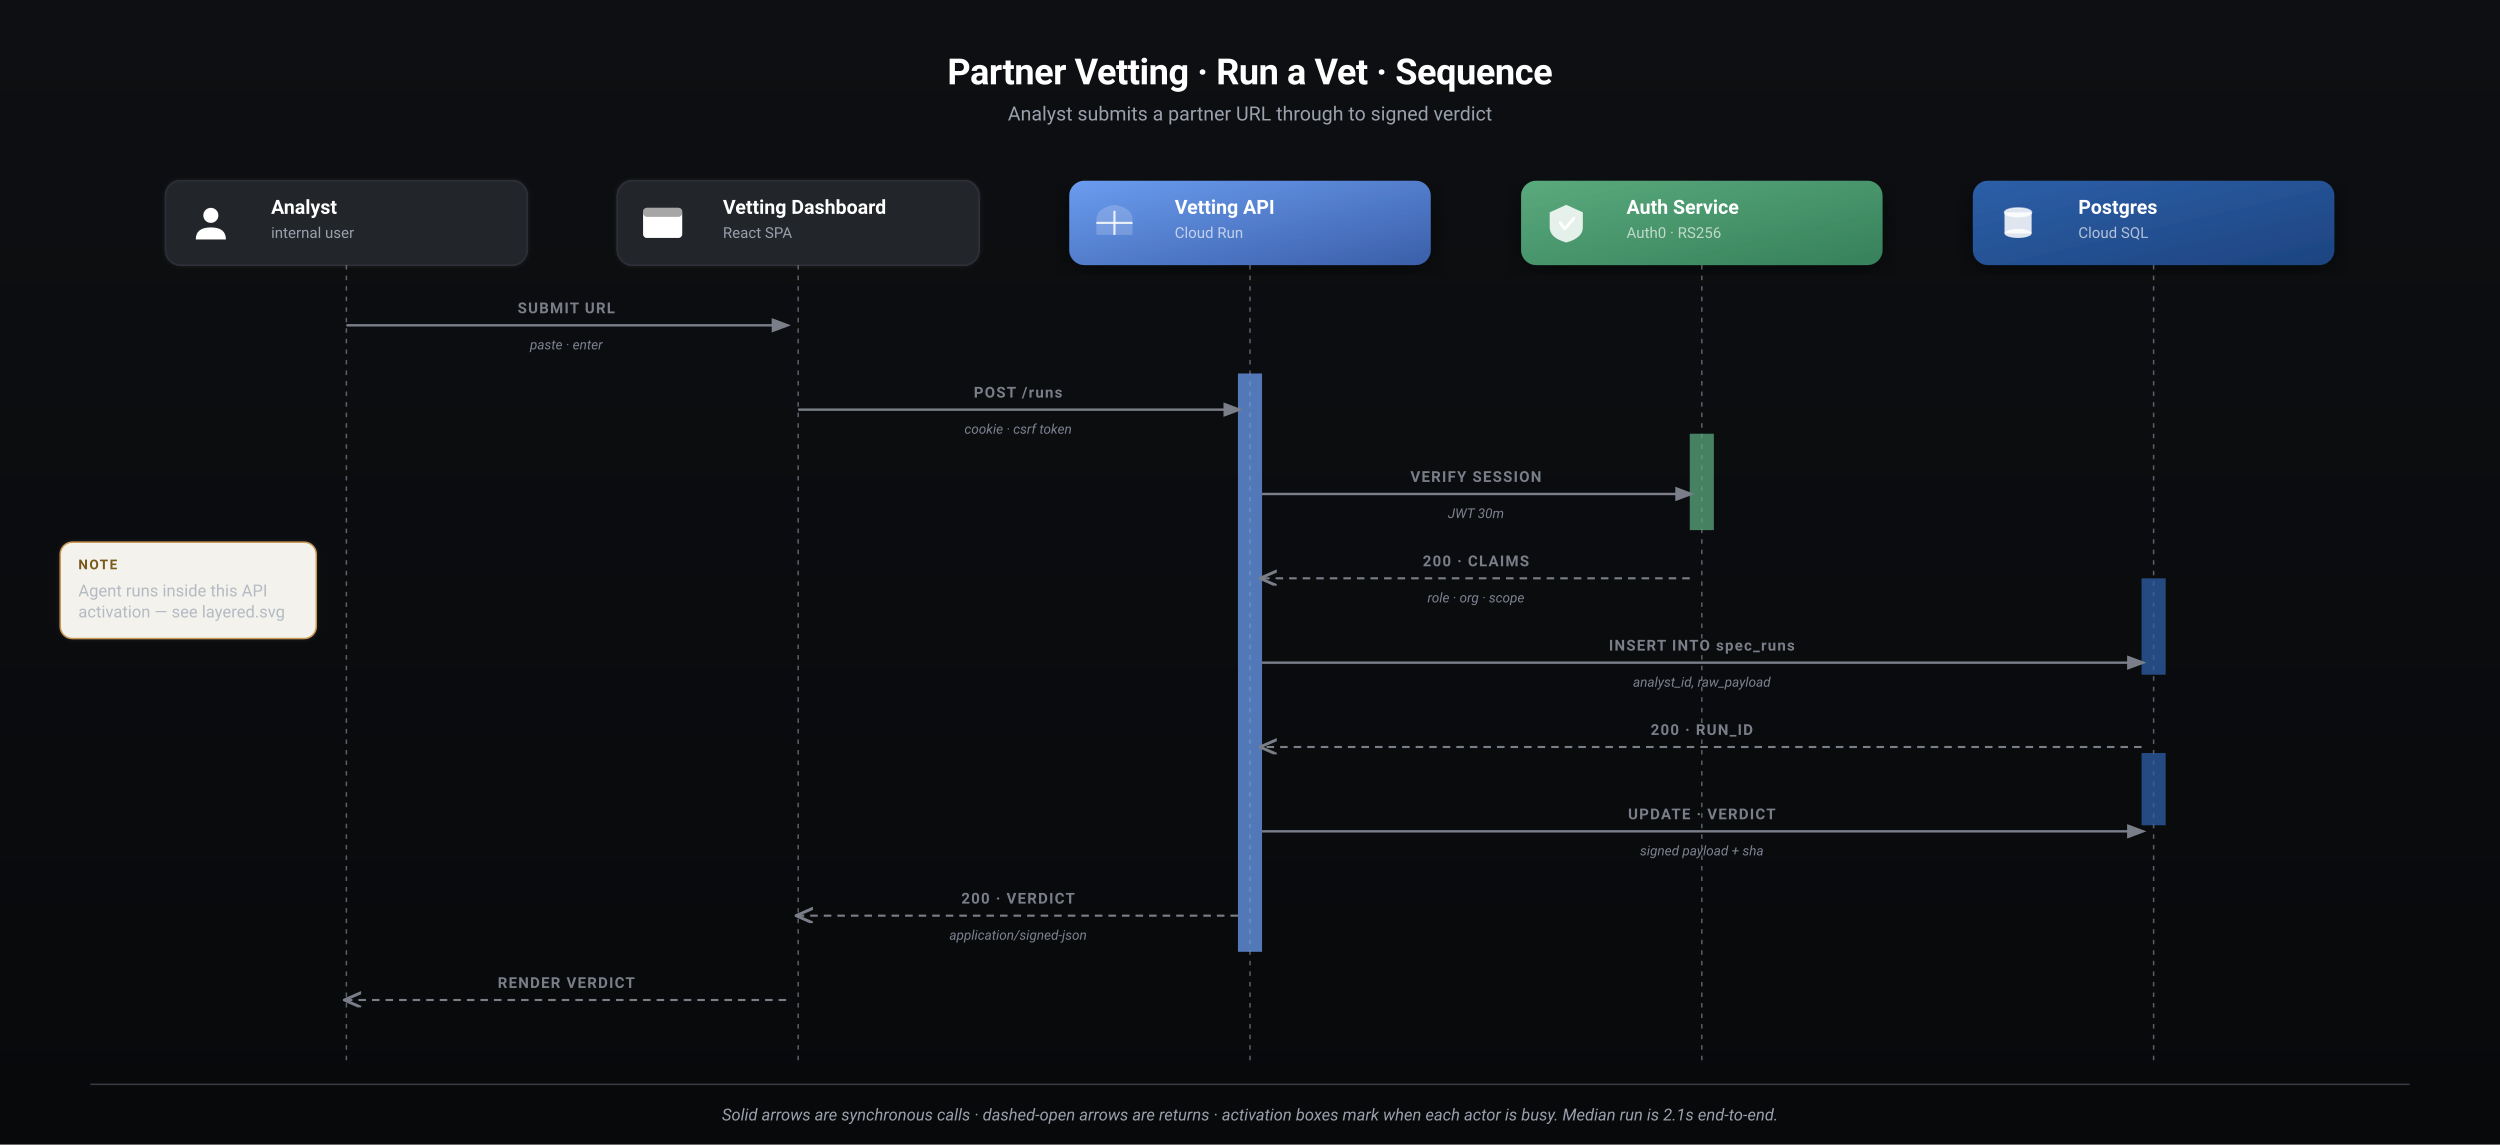
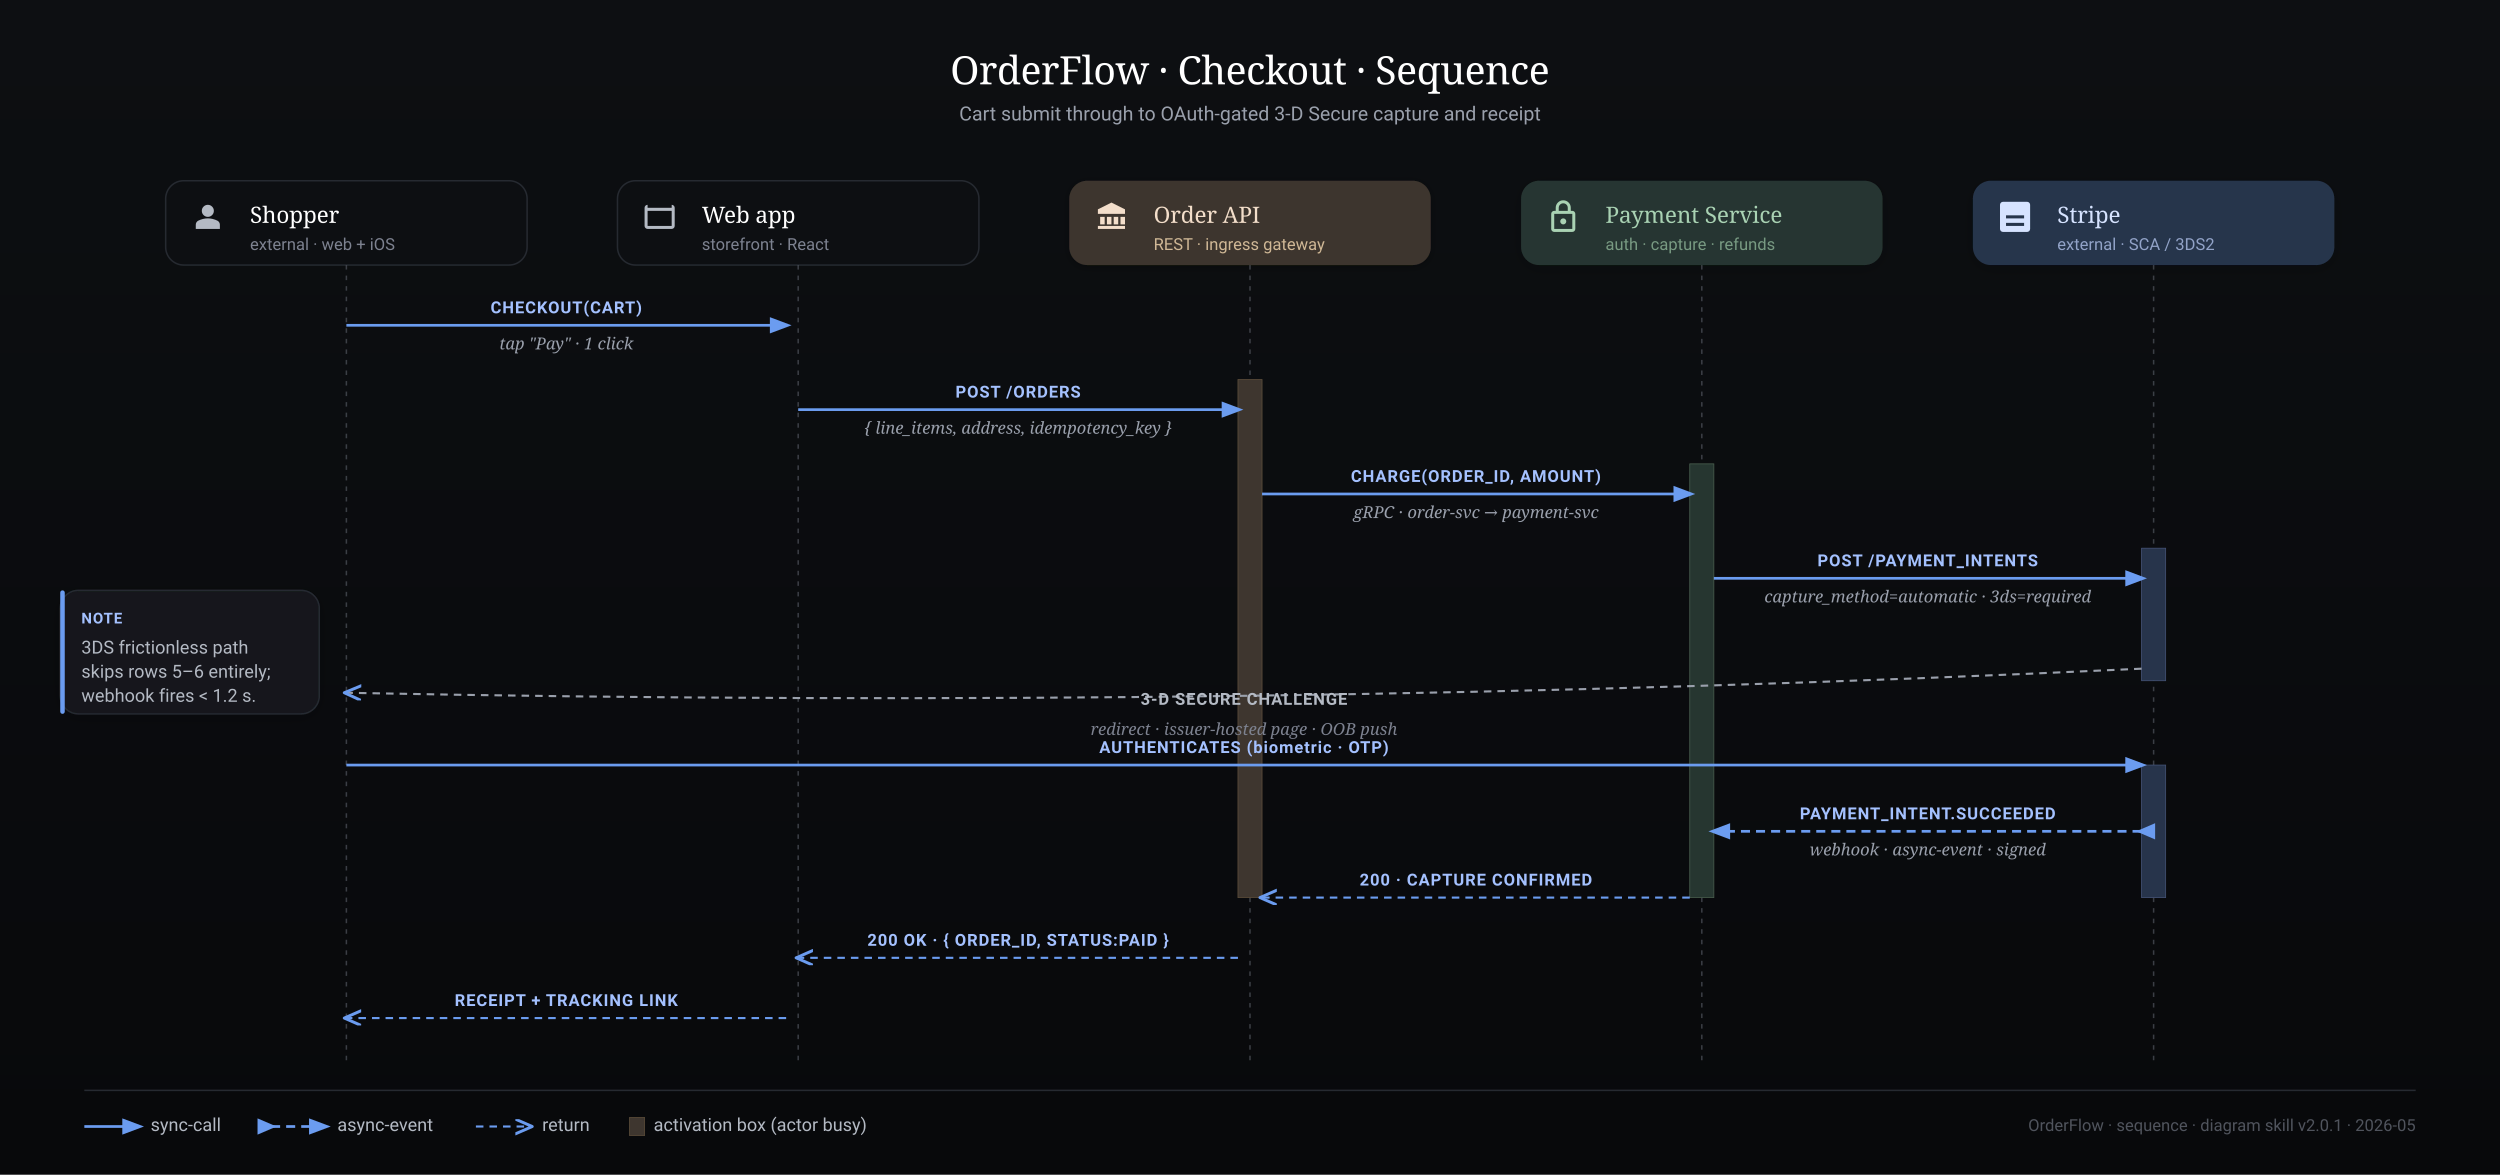
- <svg xmlns="http://www.w3.org/2000/svg" viewBox="0 0 1660 760" font-family="Roboto Flex, Roboto, system-ui, -apple-system, sans-serif">
+ <svg xmlns="http://www.w3.org/2000/svg" viewBox="0 0 1660 780" font-family="'Roboto Flex', 'Roboto', system-ui, -apple-system, sans-serif">
  <defs>
-     <filter id="cardShadow" x="-4%" y="-4%" width="108%" height="116%">
-       <feDropShadow dx="0" dy="0" stdDeviation="1.5" flood-color="#ffffff" flood-opacity="0.08" />
-     </filter>
-     <filter id="cardShadowDark" x="-4%" y="-4%" width="108%" height="116%">
-       <feDropShadow dx="0" dy="4" stdDeviation="12" flood-color="#000000" flood-opacity="0.55" />
-     </filter>
-     <linearGradient id="bgGrad" x1="0" y1="0" x2="0" y2="1">
+     <linearGradient id="canvas" x1="0" y1="0" x2="0" y2="1">
      <stop offset="0%" stop-color="#0d0f12" />
      <stop offset="100%" stop-color="#08090b" />
    </linearGradient>
-     <linearGradient id="surfacePrimary" x1="0" y1="0" x2="1" y2="1">
-       <stop offset="0%" stop-color="#6b9cf0" />
-       <stop offset="100%" stop-color="#3a5fa8" />
-     </linearGradient>
-     <linearGradient id="surfaceNeutral" x1="0" y1="0" x2="1" y2="1">
-       <stop offset="0%" stop-color="#494e57" />
-       <stop offset="100%" stop-color="#2c3138" />
-     </linearGradient>
-     <linearGradient id="surfaceSql" x1="0" y1="0" x2="1" y2="1">
-       <stop offset="0%" stop-color="#2d5fa8" />
-       <stop offset="100%" stop-color="#1d4480" />
-     </linearGradient>
-     <linearGradient id="surfaceSecure" x1="0" y1="0" x2="1" y2="1">
-       <stop offset="0%" stop-color="#5aaa7d" />
-       <stop offset="100%" stop-color="#36805a" />
-     </linearGradient>
-     <marker id="arrowSlate" markerWidth="8" markerHeight="8" refX="6" refY="3" orient="auto">
-       <path d="M0,0 L0,6 L8,3 z" fill="#7a7e88" />
-     </marker>
-     <marker id="arrowOpen" markerWidth="9" markerHeight="9" refX="7" refY="3.5" orient="auto">
-       <path d="M0,0 L8,3.5 L0,7" stroke="#7a7e88" stroke-width="1.4" fill="none" stroke-linecap="round" stroke-linejoin="round" />
-     </marker>
+     <filter id="elev1" x="-10%" y="-10%" width="120%" height="125%">
+       <feDropShadow dx="0" dy="1" stdDeviation="2" flood-color="#000000" flood-opacity="0.30" />
+       <feDropShadow dx="0" dy="2" stdDeviation="6" flood-color="#000000" flood-opacity="0.15" />
+     </filter>
+     <filter id="elev3" x="-10%" y="-10%" width="120%" height="130%">
+       <feDropShadow dx="0" dy="4" stdDeviation="8" flood-color="#000000" flood-opacity="0.18" />
+       <feDropShadow dx="0" dy="1" stdDeviation="3" flood-color="#000000" flood-opacity="0.30" />
+     </filter>
    <marker id="arrowAccent" markerWidth="8" markerHeight="8" refX="6" refY="3" orient="auto">
      <path d="M0,0 L0,6 L8,3 z" fill="#6b9cf0" />
    </marker>
+     <marker id="arrowAccentSm" markerWidth="7" markerHeight="7" refX="5" refY="3" orient="auto">
+       <path d="M0,0 L0,6 L7,3 z" fill="#6b9cf0" />
+     </marker>
+     <marker id="arrowOpen" markerWidth="9" markerHeight="9" refX="7" refY="3.5" orient="auto">
+       <path d="M0,0 L8,3.5 L0,7" stroke="#6b9cf0" stroke-width="1.4" fill="none" stroke-linecap="round" stroke-linejoin="round" />
+     </marker>
  </defs>
-   <rect width="1660" height="760" fill="url(#bgGrad)" />
-   <text x="830" y="56" text-anchor="middle" font-size="24" font-weight="600" fill="#ffffff" letter-spacing="-0.3">Partner Vetting · Run a Vet · Sequence</text>
-   <text x="830" y="80" text-anchor="middle" font-size="13" fill="#9aa0ac">Analyst submits a partner URL through to signed verdict</text>
-   <rect x="110" y="120" width="240" height="56" rx="10" fill="#21252b" stroke="#2e2e3a" filter="url(#cardShadow)" />
-   <g transform="translate(140, 148)">
-     <circle cx="0" cy="-5" r="5" fill="#ffffff" />
-     <path d="M-10,11 Q-10,3 0,3 Q10,3 10,11 Z" fill="#ffffff" />
+   <rect width="1660" height="780" fill="url(#canvas)" />
+   <text x="830" y="56" text-anchor="middle" font-size="26" font-weight="500" fill="#ffffff" font-family="'Roboto Serif', ui-serif, Georgia, serif" letter-spacing="-0.3">OrderFlow · Checkout · Sequence</text>
+   <text x="830" y="80" text-anchor="middle" font-size="13" fill="#9aa0ac">Cart submit through to OAuth-gated 3-D Secure capture and receipt</text>
+   <g transform="translate(110, 120)">
+     <rect width="240" height="56" rx="12" ry="12" fill="#0d0f12" stroke="#262a31" stroke-width="1" />
+     <g transform="translate(16, 36) scale(0.025)" fill="#b4bac4">
+       <path d="M480-480q-66 0-113-47t-47-113q0-66 47-113t113-47q66 0 113 47t47 113q0 66-47 113t-113 47ZM160-160v-112q0-34 17.5-62.5T224-378q62-31 126-46.5T480-440q66 0 130 15.5T736-378q29 15 46.5 43.5T800-272v112H160Z" />
+     </g>
+     <text x="56" y="28" font-size="15" font-weight="500" fill="#ffffff" font-family="'Roboto Serif', ui-serif, Georgia, serif" letter-spacing="-0.1">Shopper</text>
+     <text x="56" y="46" font-size="11" fill="#7d8290">external · web + iOS</text>
  </g>
-   <text x="180" y="142" font-size="13" font-weight="600" fill="#ffffff">Analyst</text>
-   <text x="180" y="158" font-size="10" fill="#9aa0ac">internal user</text>
-   <rect x="410" y="120" width="240" height="56" rx="10" fill="#21252b" stroke="#2e2e3a" filter="url(#cardShadow)" />
-   <g transform="translate(440, 148)">
-     <rect x="-13" y="-10" width="26" height="20" rx="2.5" fill="#ffffff" />
-     <rect x="-13" y="-10" width="26" height="6" rx="2.5" fill="rgba(0,0,0,0.35)" />
-     <rect x="-9" y="-1" width="20" height="2" rx="1" fill="rgba(255,255,255,0.45)" />
-     <rect x="-9" y="3" width="14" height="2" rx="1" fill="rgba(255,255,255,0.45)" />
+   <g transform="translate(410, 120)">
+     <rect width="240" height="56" rx="12" ry="12" fill="#0d0f12" stroke="#262a31" stroke-width="1" />
+     <g transform="translate(16, 36) scale(0.025)" fill="#b4bac4">
+       <path d="M160-160q-33 0-56.5-23.5T80-240v-480q0-33 23.5-56.5T160-800h640q33 0 56.5 23.5T880-720v480q0 33-23.5 56.5T800-160H160Zm0-80h640v-400H160v400Zm0-480h640v-80H160v80Z" />
+     </g>
+     <text x="56" y="28" font-size="15" font-weight="500" fill="#ffffff" font-family="'Roboto Serif', ui-serif, Georgia, serif" letter-spacing="-0.1">Web app</text>
+     <text x="56" y="46" font-size="11" fill="#7d8290">storefront · React</text>
  </g>
-   <text x="480" y="142" font-size="13" font-weight="600" fill="#ffffff">Vetting Dashboard</text>
-   <text x="480" y="158" font-size="10" fill="#9aa0ac">React SPA</text>
-   <rect x="710" y="120" width="240" height="56" rx="10" fill="url(#surfacePrimary)" filter="url(#cardShadowDark)" />
-   <g transform="translate(740, 148)">
-     <path d="M-12,8 L-12,-2 Q-12,-10 0,-12 Q12,-10 12,-2 L12,8 Z" fill="rgba(255,255,255,0.18)" />
-     <line x1="0" y1="-8" x2="0" y2="8" stroke="rgba(255,255,255,0.85)" stroke-width="1.4" />
-     <line x1="-12" y1="0" x2="12" y2="0" stroke="rgba(255,255,255,0.85)" stroke-width="1.4" />
+   <g transform="translate(710, 120)">
+     <rect width="240" height="56" rx="12" ry="12" fill="#3e362f" filter="url(#elev3)" />
+     <g transform="translate(16, 36) scale(0.025)" fill="#f3deca">
+       <path d="M120-160v-80h720v80H120Zm60-120v-200h120v200H180Zm180 0v-200h120v200H360Zm180 0v-200h120v200H540Zm180 0v-200h120v200H720ZM120-560v-120l360-180 360 180v120H120Z" />
+     </g>
+     <text x="56" y="28" font-size="15" font-weight="500" fill="#f3deca" font-family="'Roboto Serif', ui-serif, Georgia, serif" letter-spacing="-0.1">Order API</text>
+     <text x="56" y="46" font-size="11" fill="#d0b896">REST · ingress gateway</text>
  </g>
-   <text x="780" y="142" font-size="13" font-weight="600" fill="white">Vetting API</text>
-   <text x="780" y="158" font-size="10" fill="rgba(255,255,255,0.65)">Cloud Run</text>
-   <rect x="1010" y="120" width="240" height="56" rx="10" fill="url(#surfaceSecure)" filter="url(#cardShadowDark)" />
-   <g transform="translate(1040, 148)">
-     <path d="M0,-12 L11,-7 L11,3 Q11,10 0,13 Q-11,10 -11,3 L-11,-7 Z" fill="rgba(255,255,255,0.85)" />
-     <path d="M-4,0 L-1,4 L5,-3" stroke="#ffffff" stroke-width="2" stroke-linecap="round" stroke-linejoin="round" fill="none" />
+   <g transform="translate(1010, 120)">
+     <rect width="240" height="56" rx="12" ry="12" fill="#263630" filter="url(#elev1)" />
+     <g transform="translate(16, 36) scale(0.025)" fill="#a9d2b3">
+       <path d="M240-80q-33 0-56.5-23.5T160-160v-400q0-33 23.5-56.5T240-640h40v-80q0-83 58.5-141.5T480-920q83 0 141.5 58.5T680-720v80h40q33 0 56.5 23.5T800-560v400q0 33-23.5 56.5T720-80H240Zm0-80h480v-400H240v400Zm240-120q33 0 56.5-23.5T560-360q0-33-23.5-56.5T480-440q-33 0-56.5 23.5T400-360q0 33 23.5 56.5T480-280ZM360-640h240v-80q0-50-35-85t-85-35q-50 0-85 35t-35 85v80Z" />
+     </g>
+     <text x="56" y="28" font-size="15" font-weight="500" fill="#a9d2b3" font-family="'Roboto Serif', ui-serif, Georgia, serif" letter-spacing="-0.1">Payment Service</text>
+     <text x="56" y="46" font-size="11" fill="#789a82">auth · capture · refunds</text>
  </g>
-   <text x="1080" y="142" font-size="13" font-weight="600" fill="white">Auth Service</text>
-   <text x="1080" y="158" font-size="10" fill="rgba(255,255,255,0.65)">Auth0 · RS256</text>
-   <rect x="1310" y="120" width="240" height="56" rx="10" fill="url(#surfaceSql)" filter="url(#cardShadowDark)" />
-   <g transform="translate(1340, 148)">
-     <ellipse cx="0" cy="-7" rx="9" ry="3" fill="rgba(255,255,255,0.85)" />
-     <rect x="-9" y="-7" width="18" height="14" fill="rgba(255,255,255,0.85)" />
-     <ellipse cx="0" cy="7" rx="9" ry="3" fill="rgba(255,255,255,0.85)" />
-     <ellipse cx="0" cy="-7" rx="9" ry="3" fill="none" stroke="rgba(255,255,255,0.55)" stroke-width="1" />
+   <g transform="translate(1310, 120)">
+     <rect width="240" height="56" rx="12" ry="12" fill="#27344b" filter="url(#elev1)" />
+     <g transform="translate(16, 36) scale(0.025)" fill="#d6e3ff">
+       <path d="M240-440h480v-80H240v80Zm0 200h480v-80H240v80ZM160-80q-33 0-56.5-23.5T80-160v-640q0-33 23.5-56.5T160-880h640q33 0 56.5 23.5T880-800v640q0 33-23.5 56.5T800-80H160Z" />
+     </g>
+     <text x="56" y="28" font-size="15" font-weight="500" fill="#d6e3ff" font-family="'Roboto Serif', ui-serif, Georgia, serif" letter-spacing="-0.1">Stripe</text>
+     <text x="56" y="46" font-size="11" fill="#92a3c8">external · SCA / 3DS2</text>
  </g>
-   <text x="1380" y="142" font-size="13" font-weight="600" fill="white">Postgres</text>
-   <text x="1380" y="158" font-size="10" fill="rgba(255,255,255,0.65)">Cloud SQL</text>
-   <g stroke="#7d8290" stroke-width="1" stroke-dasharray="3,4" opacity="0.7">
-     <line x1="230" y1="176" x2="230" y2="704" />
-     <line x1="530" y1="176" x2="530" y2="704" />
-     <line x1="830" y1="176" x2="830" y2="704" />
-     <line x1="1130" y1="176" x2="1130" y2="704" />
-     <line x1="1430" y1="176" x2="1430" y2="704" />
+   <g stroke="#50545d" stroke-width="1" stroke-dasharray="3,4" opacity="0.7">
+     <line x1="230" y1="176" x2="230" y2="708" />
+     <line x1="530" y1="176" x2="530" y2="708" />
+     <line x1="830" y1="176" x2="830" y2="708" />
+     <line x1="1130" y1="176" x2="1130" y2="708" />
+     <line x1="1430" y1="176" x2="1430" y2="708" />
  </g>
-   <rect x="822" y="248" width="16" height="384" fill="#6b9cf0" opacity="0.75" />
-   <rect x="1122" y="288" width="16" height="64" fill="#5aaa7d" opacity="0.75" />
-   <rect x="1422" y="384" width="16" height="64" fill="#2d5fa8" opacity="0.75" />
-   <rect x="1422" y="500" width="16" height="48" fill="#2d5fa8" opacity="0.75" />
-   <line x1="230" y1="216" x2="522" y2="216" stroke="#7a7e88" stroke-width="1.6" marker-end="url(#arrowSlate)" />
-   <text x="376" y="208" text-anchor="middle" font-size="10" font-weight="600" fill="#7a7e88" letter-spacing="0.8">SUBMIT URL</text>
-   <text x="376" y="232" text-anchor="middle" font-size="9" font-style="italic" fill="#7d8290">paste · enter</text>
-   <line x1="530" y1="272" x2="822" y2="272" stroke="#7a7e88" stroke-width="1.6" marker-end="url(#arrowSlate)" />
-   <text x="676" y="264" text-anchor="middle" font-size="10" font-weight="600" fill="#7a7e88" letter-spacing="0.8">POST /runs</text>
-   <text x="676" y="288" text-anchor="middle" font-size="9" font-style="italic" fill="#7d8290">cookie · csrf token</text>
-   <line x1="838" y1="328" x2="1122" y2="328" stroke="#7a7e88" stroke-width="1.6" marker-end="url(#arrowSlate)" />
-   <text x="980" y="320" text-anchor="middle" font-size="10" font-weight="600" fill="#7a7e88" letter-spacing="0.8">VERIFY SESSION</text>
-   <text x="980" y="344" text-anchor="middle" font-size="9" font-style="italic" fill="#7d8290">JWT 30m</text>
-   <line x1="1122" y1="384" x2="838" y2="384" stroke="#7a7e88" stroke-width="1.4" stroke-dasharray="5,4" marker-end="url(#arrowOpen)" />
-   <text x="980" y="376" text-anchor="middle" font-size="10" font-weight="600" fill="#7a7e88" letter-spacing="0.8">200 · CLAIMS</text>
-   <text x="980" y="400" text-anchor="middle" font-size="9" font-style="italic" fill="#7d8290">role · org · scope</text>
-   <line x1="838" y1="440" x2="1422" y2="440" stroke="#7a7e88" stroke-width="1.6" marker-end="url(#arrowSlate)" />
-   <text x="1130" y="432" text-anchor="middle" font-size="10" font-weight="600" fill="#7a7e88" letter-spacing="0.8">INSERT INTO spec_runs</text>
-   <text x="1130" y="456" text-anchor="middle" font-size="9" font-style="italic" fill="#7d8290">analyst_id, raw_payload</text>
-   <line x1="1422" y1="496" x2="838" y2="496" stroke="#7a7e88" stroke-width="1.4" stroke-dasharray="5,4" marker-end="url(#arrowOpen)" />
-   <text x="1130" y="488" text-anchor="middle" font-size="10" font-weight="600" fill="#7a7e88" letter-spacing="0.8">200 · RUN_ID</text>
-   <line x1="838" y1="552" x2="1422" y2="552" stroke="#7a7e88" stroke-width="1.6" marker-end="url(#arrowSlate)" />
-   <text x="1130" y="544" text-anchor="middle" font-size="10" font-weight="600" fill="#7a7e88" letter-spacing="0.8">UPDATE · VERDICT</text>
-   <text x="1130" y="568" text-anchor="middle" font-size="9" font-style="italic" fill="#7d8290">signed payload + sha</text>
-   <line x1="822" y1="608" x2="530" y2="608" stroke="#7a7e88" stroke-width="1.4" stroke-dasharray="5,4" marker-end="url(#arrowOpen)" />
-   <text x="676" y="600" text-anchor="middle" font-size="10" font-weight="600" fill="#7a7e88" letter-spacing="0.8">200 · VERDICT</text>
-   <text x="676" y="624" text-anchor="middle" font-size="9" font-style="italic" fill="#7d8290">application/signed-json</text>
-   <line x1="522" y1="664" x2="230" y2="664" stroke="#7a7e88" stroke-width="1.4" stroke-dasharray="5,4" marker-end="url(#arrowOpen)" />
-   <text x="376" y="656" text-anchor="middle" font-size="10" font-weight="600" fill="#7a7e88" letter-spacing="0.8">RENDER VERDICT</text>
-   <rect x="40" y="360" width="170" height="64" rx="8" fill="#fffdf7" stroke="#d4a056" filter="url(#cardShadow)" opacity="0.95" />
-   <text x="52" y="378" font-size="9" font-weight="600" fill="#7a5a1a" letter-spacing="1">NOTE</text>
-   <text x="52" y="396" font-size="11" fill="#b4bac4">Agent runs inside this API</text>
-   <text x="52" y="410" font-size="11" fill="#b4bac4">activation — see layered.svg</text>
-   <line x1="60" y1="720" x2="1600" y2="720" stroke="#3a3a47" />
-   <text x="830" y="744" text-anchor="middle" font-size="11" fill="#9aa0ac" font-style="italic">Solid arrows are synchronous calls · dashed-open arrows are returns · activation boxes mark when each actor is busy. Median run is 2.1s end-to-end.</text>
+   <rect x="822" y="252" width="16" height="344" fill="#3e362f" stroke="#5e4f3a" stroke-width="0.5" />
+   <rect x="1122" y="308" width="16" height="288" fill="#263630" stroke="#4a604f" stroke-width="0.5" />
+   <rect x="1422" y="364" width="16" height="88" fill="#27344b" stroke="#46557a" stroke-width="0.5" />
+   <rect x="1422" y="508" width="16" height="88" fill="#27344b" stroke="#46557a" stroke-width="0.5" />
+   <line x1="230" y1="216" x2="522" y2="216" stroke="#6b9cf0" stroke-width="1.8" marker-end="url(#arrowAccent)" />
+   <text x="376" y="208" text-anchor="middle" font-size="11" font-weight="600" fill="#a4c1ff" letter-spacing="0.6">CHECKOUT(CART)</text>
+   <text x="376" y="232" text-anchor="middle" font-size="11" font-style="italic" fill="#9aa0ac" font-family="'Roboto Serif', ui-serif, Georgia, serif">tap "Pay" · 1 click</text>
+   <line x1="530" y1="272" x2="822" y2="272" stroke="#6b9cf0" stroke-width="1.8" marker-end="url(#arrowAccent)" />
+   <text x="676" y="264" text-anchor="middle" font-size="11" font-weight="600" fill="#a4c1ff" letter-spacing="0.6">POST /ORDERS</text>
+   <text x="676" y="288" text-anchor="middle" font-size="11" font-style="italic" fill="#9aa0ac" font-family="'Roboto Serif', ui-serif, Georgia, serif">{ line_items, address, idempotency_key }</text>
+   <line x1="838" y1="328" x2="1122" y2="328" stroke="#6b9cf0" stroke-width="1.8" marker-end="url(#arrowAccent)" />
+   <text x="980" y="320" text-anchor="middle" font-size="11" font-weight="600" fill="#a4c1ff" letter-spacing="0.6">CHARGE(ORDER_ID, AMOUNT)</text>
+   <text x="980" y="344" text-anchor="middle" font-size="11" font-style="italic" fill="#9aa0ac" font-family="'Roboto Serif', ui-serif, Georgia, serif">gRPC · order-svc → payment-svc</text>
+   <line x1="1138" y1="384" x2="1422" y2="384" stroke="#6b9cf0" stroke-width="1.8" marker-end="url(#arrowAccent)" />
+   <text x="1280" y="376" text-anchor="middle" font-size="11" font-weight="600" fill="#a4c1ff" letter-spacing="0.6">POST /PAYMENT_INTENTS</text>
+   <text x="1280" y="400" text-anchor="middle" font-size="11" font-style="italic" fill="#9aa0ac" font-family="'Roboto Serif', ui-serif, Georgia, serif">capture_method=automatic · 3ds=required</text>
+   <path d="M 1422 444 Q 830 472 230 460" stroke="#9aa0ac" stroke-width="1.4" stroke-dasharray="5,4" fill="none" marker-end="url(#arrowOpen)" />
+   <text x="826" y="468" text-anchor="middle" font-size="11" font-weight="600" fill="#b4bac4" letter-spacing="0.6">3-D SECURE CHALLENGE</text>
+   <text x="826" y="488" text-anchor="middle" font-size="11" font-style="italic" fill="#7d8290" font-family="'Roboto Serif', ui-serif, Georgia, serif">redirect · issuer-hosted page · OOB push</text>
+   <line x1="230" y1="508" x2="1422" y2="508" stroke="#6b9cf0" stroke-width="1.8" marker-end="url(#arrowAccent)" />
+   <text x="826" y="500" text-anchor="middle" font-size="11" font-weight="600" fill="#a4c1ff" letter-spacing="0.6">AUTHENTICATES (biometric · OTP)</text>
+   <line x1="1422" y1="552" x2="1138" y2="552" stroke="#6b9cf0" stroke-width="1.8" stroke-dasharray="6,4" marker-end="url(#arrowAccent)" marker-start="url(#arrowAccentSm)" />
+   <text x="1280" y="544" text-anchor="middle" font-size="11" font-weight="600" fill="#a4c1ff" letter-spacing="0.6">PAYMENT_INTENT.SUCCEEDED</text>
+   <text x="1280" y="568" text-anchor="middle" font-size="11" font-style="italic" fill="#9aa0ac" font-family="'Roboto Serif', ui-serif, Georgia, serif">webhook · async-event · signed</text>
+   <line x1="1122" y1="596" x2="838" y2="596" stroke="#6b9cf0" stroke-width="1.4" stroke-dasharray="5,4" fill="none" marker-end="url(#arrowOpen)" />
+   <text x="980" y="588" text-anchor="middle" font-size="11" font-weight="600" fill="#a4c1ff" letter-spacing="0.6">200 · CAPTURE CONFIRMED</text>
+   <line x1="822" y1="636" x2="530" y2="636" stroke="#6b9cf0" stroke-width="1.4" stroke-dasharray="5,4" fill="none" marker-end="url(#arrowOpen)" />
+   <text x="676" y="628" text-anchor="middle" font-size="11" font-weight="600" fill="#a4c1ff" letter-spacing="0.6">200 OK · { ORDER_ID, STATUS:PAID }</text>
+   <line x1="522" y1="676" x2="230" y2="676" stroke="#6b9cf0" stroke-width="1.4" stroke-dasharray="5,4" fill="none" marker-end="url(#arrowOpen)" />
+   <text x="376" y="668" text-anchor="middle" font-size="11" font-weight="600" fill="#a4c1ff" letter-spacing="0.6">RECEIPT + TRACKING LINK</text>
+   <g transform="translate(40, 392)">
+     <rect width="172" height="82" rx="12" ry="12" fill="#15171c" stroke="#262a31" stroke-width="1" filter="url(#elev1)" />
+     <rect x="0" y="0" width="3" height="82" rx="1.5" ry="1.5" fill="#6b9cf0" />
+     <text x="14" y="22" font-size="10" font-weight="600" letter-spacing="0.6" fill="#a4c1ff">NOTE</text>
+     <text x="14" y="42" font-size="12" fill="#b4bac4">3DS frictionless path</text>
+     <text x="14" y="58" font-size="12" fill="#b4bac4">skips rows 5–6 entirely;</text>
+     <text x="14" y="74" font-size="12" fill="#b4bac4">webhook fires &lt; 1.2 s.</text>
+   </g>
+   <line x1="56" y1="724" x2="1604" y2="724" stroke="#262a31" stroke-width="1" />
+   <g transform="translate(56, 748)">
+     <line x1="0" y1="0" x2="36" y2="0" stroke="#6b9cf0" stroke-width="1.8" marker-end="url(#arrowAccent)" />
+     <text x="44" y="3" font-size="12" fill="#b4bac4">sync-call</text>
+     <line x1="124" y1="0" x2="160" y2="0" stroke="#6b9cf0" stroke-width="1.8" stroke-dasharray="6,4" marker-end="url(#arrowAccent)" marker-start="url(#arrowAccentSm)" />
+     <text x="168" y="3" font-size="12" fill="#b4bac4">async-event</text>
+     <line x1="260" y1="0" x2="296" y2="0" stroke="#6b9cf0" stroke-width="1.4" stroke-dasharray="5,4" marker-end="url(#arrowOpen)" />
+     <text x="304" y="3" font-size="12" fill="#b4bac4">return</text>
+     <rect x="362" y="-6" width="10" height="12" fill="#3e362f" stroke="#5e4f3a" stroke-width="0.5" />
+     <text x="378" y="3" font-size="12" fill="#b4bac4">activation box (actor busy)</text>
+   </g>
+   <text x="1604" y="751" text-anchor="end" font-size="11" fill="#50545d" font-variant-numeric="tabular-nums">OrderFlow · sequence · diagram skill v2.0.1 · 2026-05</text>
</svg>
